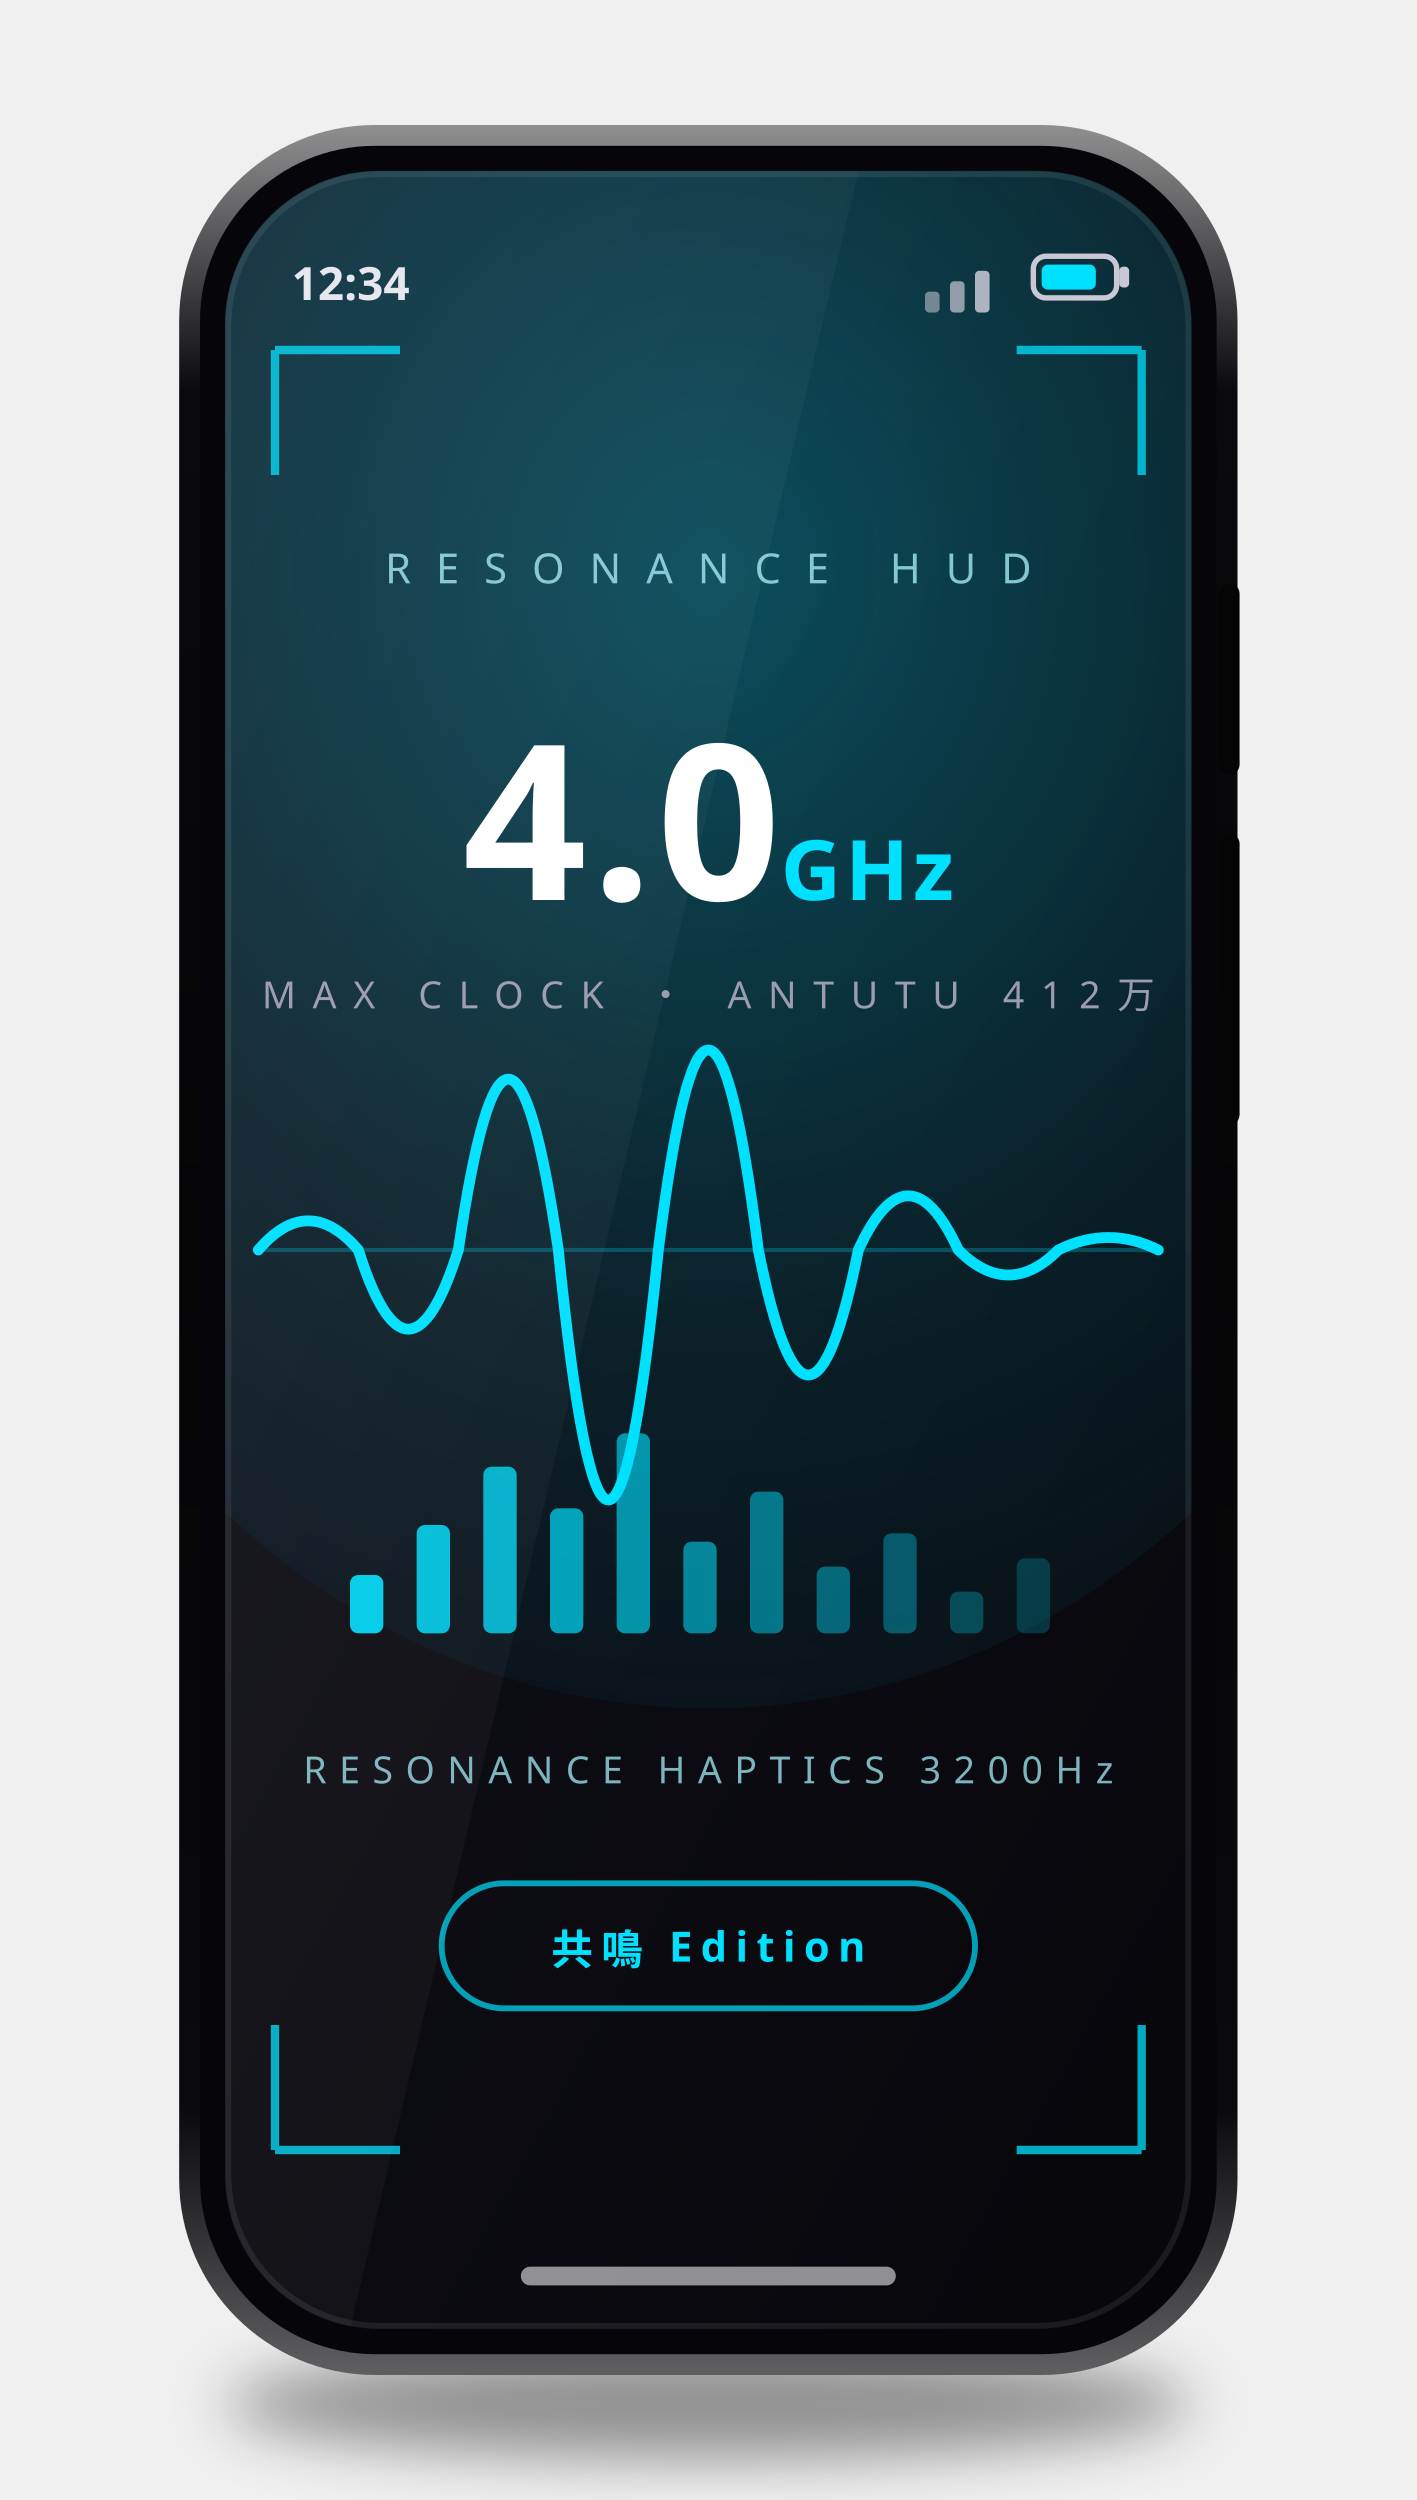
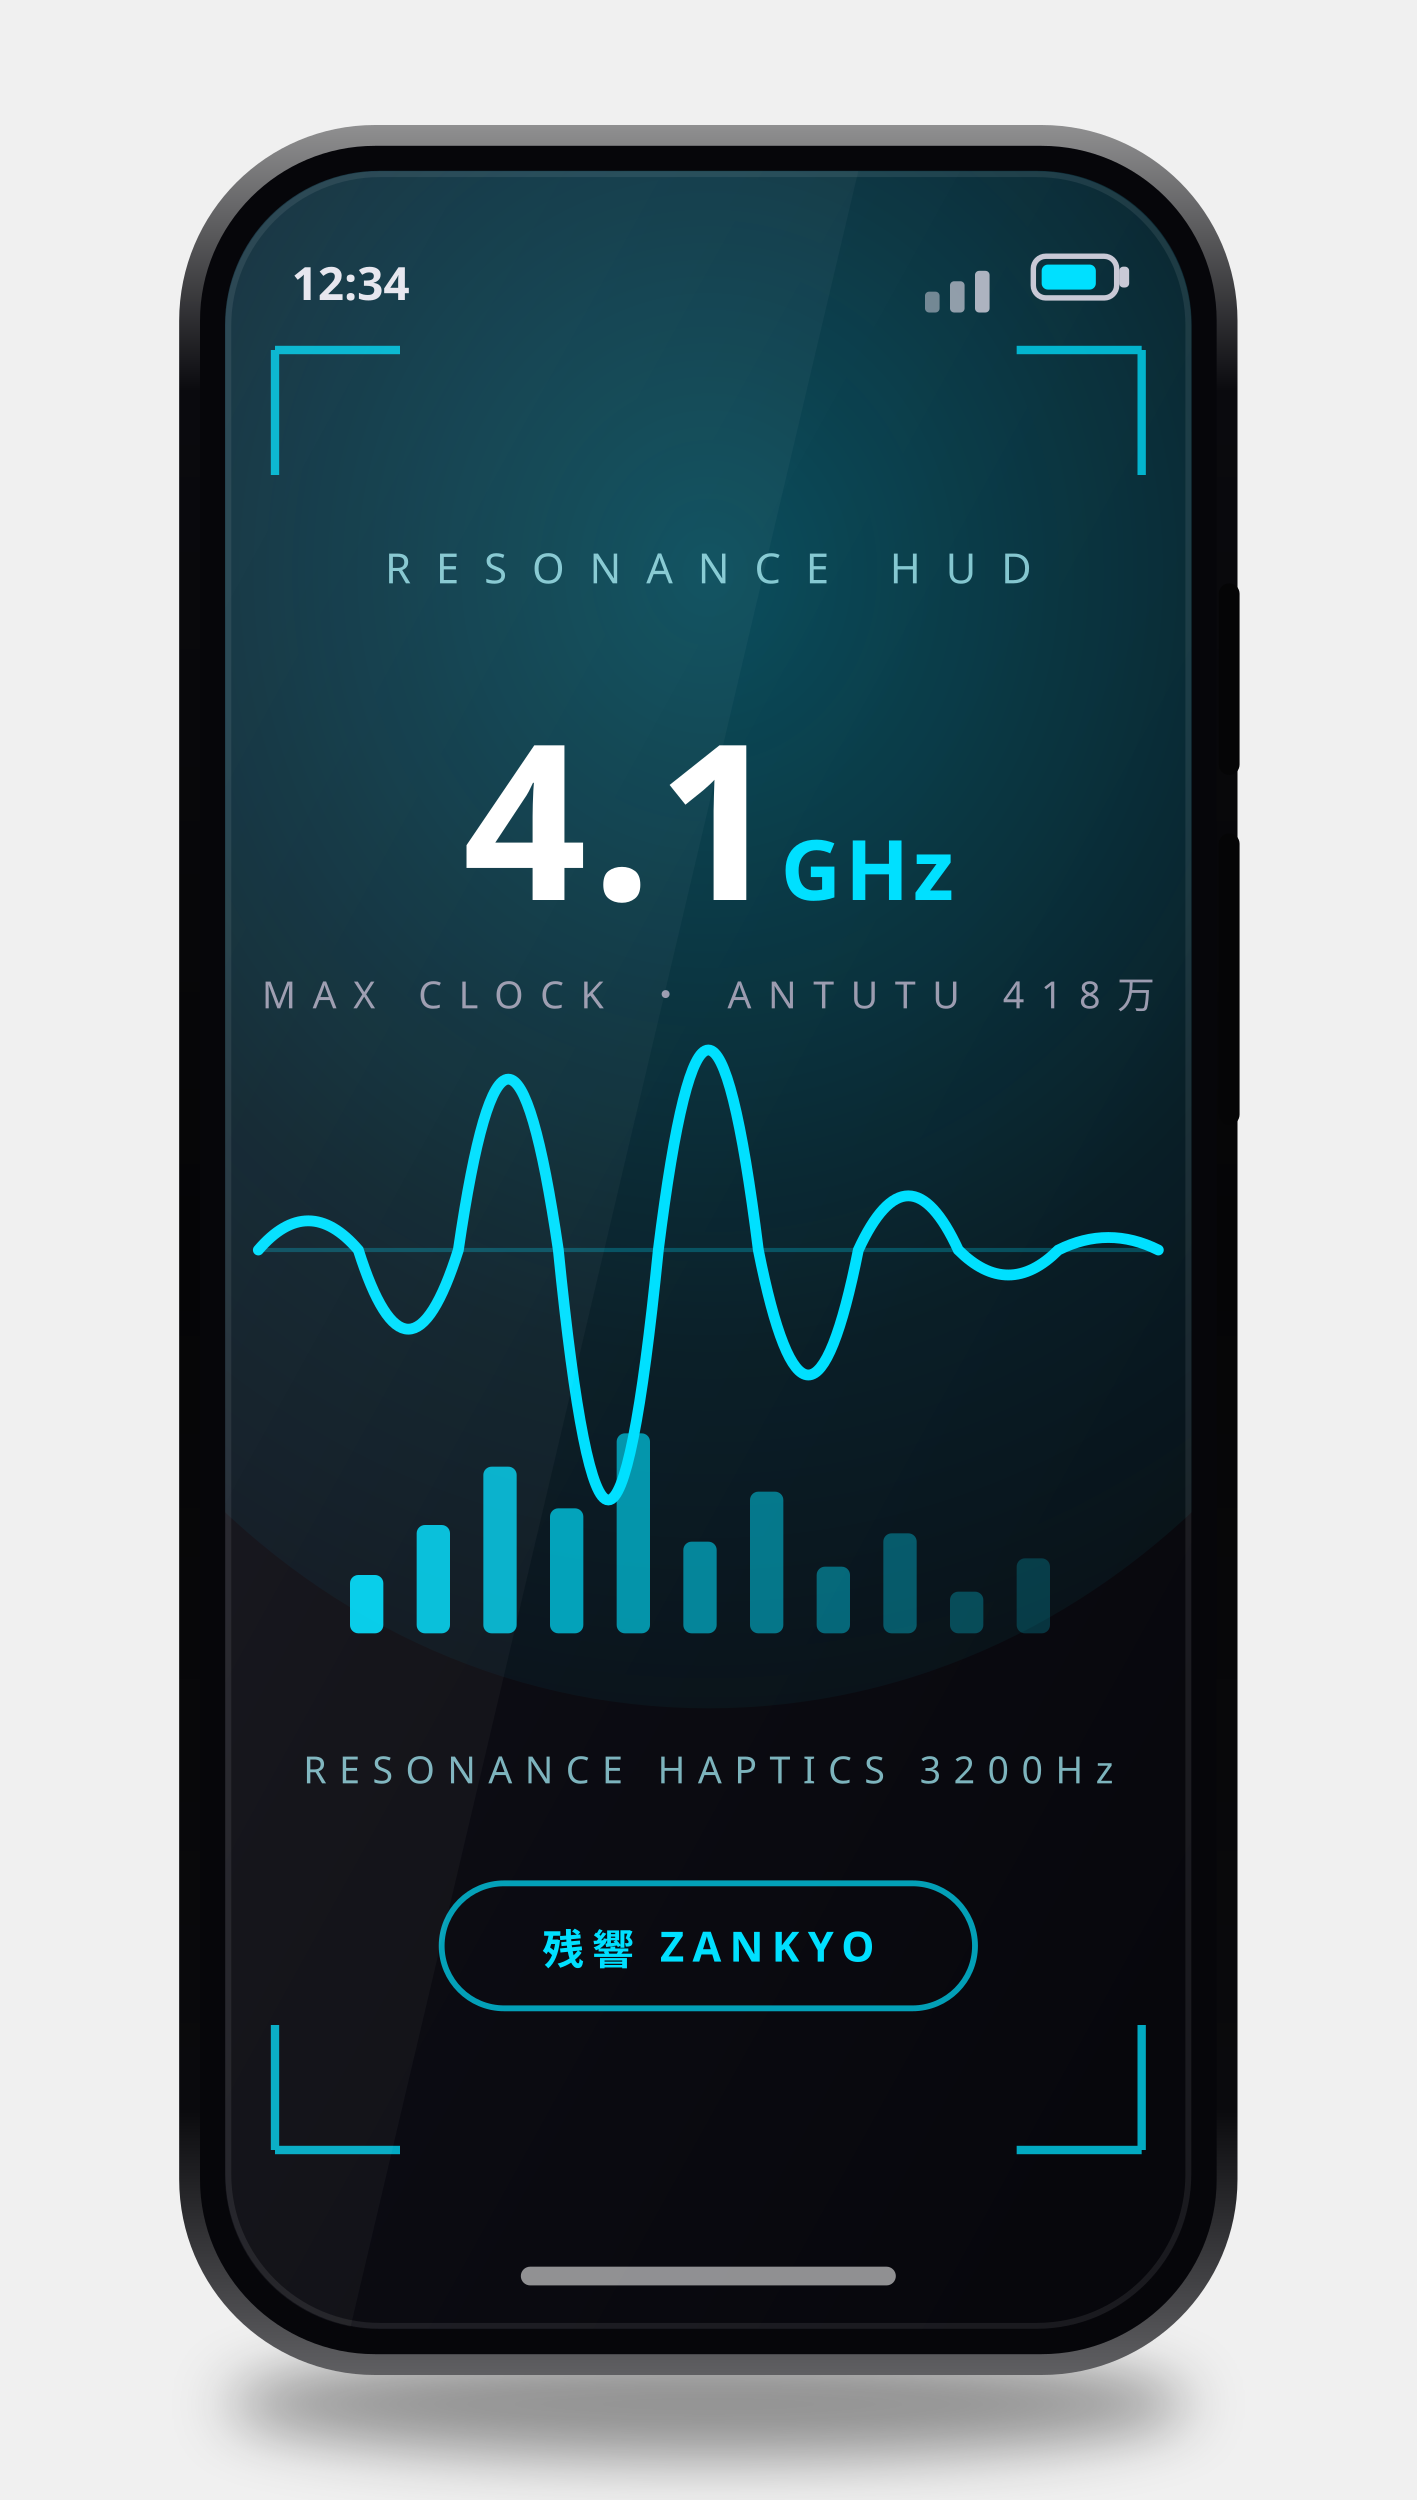
<svg xmlns="http://www.w3.org/2000/svg" viewBox="0 0 340 600" role="img" aria-label="SUZAKU × 鳴潮 残響 正面">
  <defs>
    <linearGradient id="framefzankyo" x1="0" y1="0" x2="0" y2="1">
      <stop offset="0" stop-color="#929293" />
      <stop offset="0.12" stop-color="#0a0a0e" />
      <stop offset="0.5" stop-color="#050506" />
      <stop offset="0.88" stop-color="#0a0a0d" />
      <stop offset="1" stop-color="#616164" />
    </linearGradient>
    <linearGradient id="scrfzankyo" x1="0" y1="0" x2="0.8" y2="1">
      <stop offset="0" stop-color="#171722" />
      <stop offset="0.5" stop-color="#0d0d14" />
      <stop offset="1" stop-color="#07070c" />
    </linearGradient>
    <radialGradient id="flarefzankyo" cx="0.5" cy="0.32" r="0.85">
      <stop offset="0" stop-color="#00e0ff" stop-opacity="0.3" />
      <stop offset="0.55" stop-color="#00e0ff" stop-opacity="0.09" />
      <stop offset="1" stop-color="#00e0ff" stop-opacity="0" />
    </radialGradient>
    <filter id="softfzankyo" x="-40%" y="-40%" width="180%" height="180%">
      <feGaussianBlur stdDeviation="7" />
    </filter>
    <filter id="fzf" x="-60%" y="-60%" width="220%" height="220%">
      <feGaussianBlur stdDeviation="5" />
    </filter>
    <clipPath id="clipfzankyo">
      <rect x="54" y="41" width="232" height="518" rx="37" />
    </clipPath>
  </defs>
  <ellipse cx="170" cy="577" rx="116" ry="13" fill="#000000" opacity="0.4" filter="url(#softfzankyo)" />
  <rect x="43" y="30" width="254" height="540" rx="47" fill="url(#framefzankyo)" />
  <rect x="48" y="35" width="244" height="530" rx="42" fill="#06060a" />
  <rect x="54" y="41" width="232" height="518" rx="37" fill="url(#scrfzankyo)" />
  <g clip-path="url(#clipfzankyo)">
    <ellipse cx="170" cy="210" rx="180" ry="200" fill="url(#flarefzankyo)" />
    <path d="M66 84 h30 M66 84 v30 M274 84 h-30 M274 84 v30 M66 516 h30 M66 516 v-30 M274 516 h-30 M274 516 v-30" stroke="#00e0ff" stroke-opacity="0.75" stroke-width="2" />
    <text x="170" y="140" font-family="'Noto Sans JP',sans-serif" font-size="10" fill="#9adfe8" text-anchor="middle" letter-spacing="6" opacity="0.85">RESONANCE HUD</text>
-     <text x="170" y="216" font-family="'Noto Sans JP',sans-serif" font-size="52" font-weight="900" fill="#ffffff" text-anchor="middle" letter-spacing="1">4.0<tspan font-size="20" fill="#00e0ff">GHz</tspan>
+     <text x="170" y="216" font-family="'Noto Sans JP',sans-serif" font-size="52" font-weight="900" fill="#ffffff" text-anchor="middle" letter-spacing="1">4.1<tspan font-size="20" fill="#00e0ff">GHz</tspan>
    </text>
-     <text x="170" y="242" font-family="'Noto Sans JP',sans-serif" font-size="9" fill="#9c9cb0" text-anchor="middle" letter-spacing="4">MAX CLOCK ・ ANTUTU 412万</text>
+     <text x="170" y="242" font-family="'Noto Sans JP',sans-serif" font-size="9" fill="#9c9cb0" text-anchor="middle" letter-spacing="4">MAX CLOCK ・ ANTUTU 418万</text>
    <path d="M62 300 Q 74 286 86 300 Q 98 338 110 300 Q 122 218 134 300 Q 146 420 158 300 Q 170 204 182 300 Q 194 360 206 300 Q 218 274 230 300 Q 242 312 254 300 Q 266 294 278 300" fill="none" stroke="#00e0ff" stroke-width="2.6" stroke-linecap="round" />
    <path d="M62 300 H278" stroke="#00e0ff" stroke-opacity="0.25" stroke-width="1" />
    <rect x="84" y="378" width="8" height="14" rx="2" fill="#00e0ff" opacity="0.90" />
    <rect x="100" y="366" width="8" height="26" rx="2" fill="#00e0ff" opacity="0.83" />
    <rect x="116" y="352" width="8" height="40" rx="2" fill="#00e0ff" opacity="0.76" />
    <rect x="132" y="362" width="8" height="30" rx="2" fill="#00e0ff" opacity="0.69" />
    <rect x="148" y="344" width="8" height="48" rx="2" fill="#00e0ff" opacity="0.62" />
    <rect x="164" y="370" width="8" height="22" rx="2" fill="#00e0ff" opacity="0.55" />
    <rect x="180" y="358" width="8" height="34" rx="2" fill="#00e0ff" opacity="0.48" />
    <rect x="196" y="376" width="8" height="16" rx="2" fill="#00e0ff" opacity="0.41" />
    <rect x="212" y="368" width="8" height="24" rx="2" fill="#00e0ff" opacity="0.34" />
    <rect x="228" y="382" width="8" height="10" rx="2" fill="#00e0ff" opacity="0.27" />
    <rect x="244" y="374" width="8" height="18" rx="2" fill="#00e0ff" opacity="0.20" />
    <text x="170" y="428" font-family="'Noto Sans JP',sans-serif" font-size="9" fill="#9adfe8" text-anchor="middle" letter-spacing="3" opacity="0.8">RESONANCE HAPTICS 3200Hz</text>
    <rect x="106" y="452" width="128" height="30" rx="15" fill="none" stroke="#00e0ff" stroke-opacity="0.7" stroke-width="1.4" />
-     <text x="170" y="471.5" font-family="'Noto Sans JP',sans-serif" font-size="10" font-weight="700" fill="#00e0ff" text-anchor="middle" letter-spacing="2">共鳴 Edition</text>
+     <text x="170" y="471.5" font-family="'Noto Sans JP',sans-serif" font-size="10" font-weight="700" fill="#00e0ff" text-anchor="middle" letter-spacing="2">残響 ZANKYO</text>
    <text x="70" y="72" font-family="'Noto Sans JP',sans-serif" font-size="11" font-weight="700" fill="#e6e6ee">12:34</text>
    <rect x="222" y="70.0" width="3.5" height="5.0" rx="1" fill="#c9c9d6" opacity="0.55" />
    <rect x="228" y="67.5" width="3.5" height="7.5" rx="1" fill="#c9c9d6" opacity="0.7" />
    <rect x="234" y="65.0" width="3.5" height="10.0" rx="1" fill="#c9c9d6" opacity="0.85" />
    <rect x="248" y="61.5" width="20" height="10" rx="3" fill="none" stroke="#c9c9d6" stroke-width="1.3" />
    <rect x="250" y="63.5" width="13" height="6" rx="1.5" fill="#00e0ff" />
    <rect x="268.6" y="64" width="2.4" height="5" rx="1" fill="#c9c9d6" />
    <rect x="125" y="544" width="90" height="4.5" rx="2.25" fill="#ffffff" opacity="0.55" />
    <path d="M54 41 L206 41 L84 559 L54 559 Z" fill="#ffffff" opacity="0.035" />
  </g>
  <rect x="54.8" y="41.8" width="230.4" height="516.4" rx="36.4" fill="none" stroke="#ffffff" stroke-opacity="0.08" stroke-width="1.4" />
  <rect x="292.5" y="140" width="5" height="46" rx="2.5" fill="#050506" />
  <rect x="292.5" y="200" width="5" height="70" rx="2.5" fill="#050506" />
</svg>
